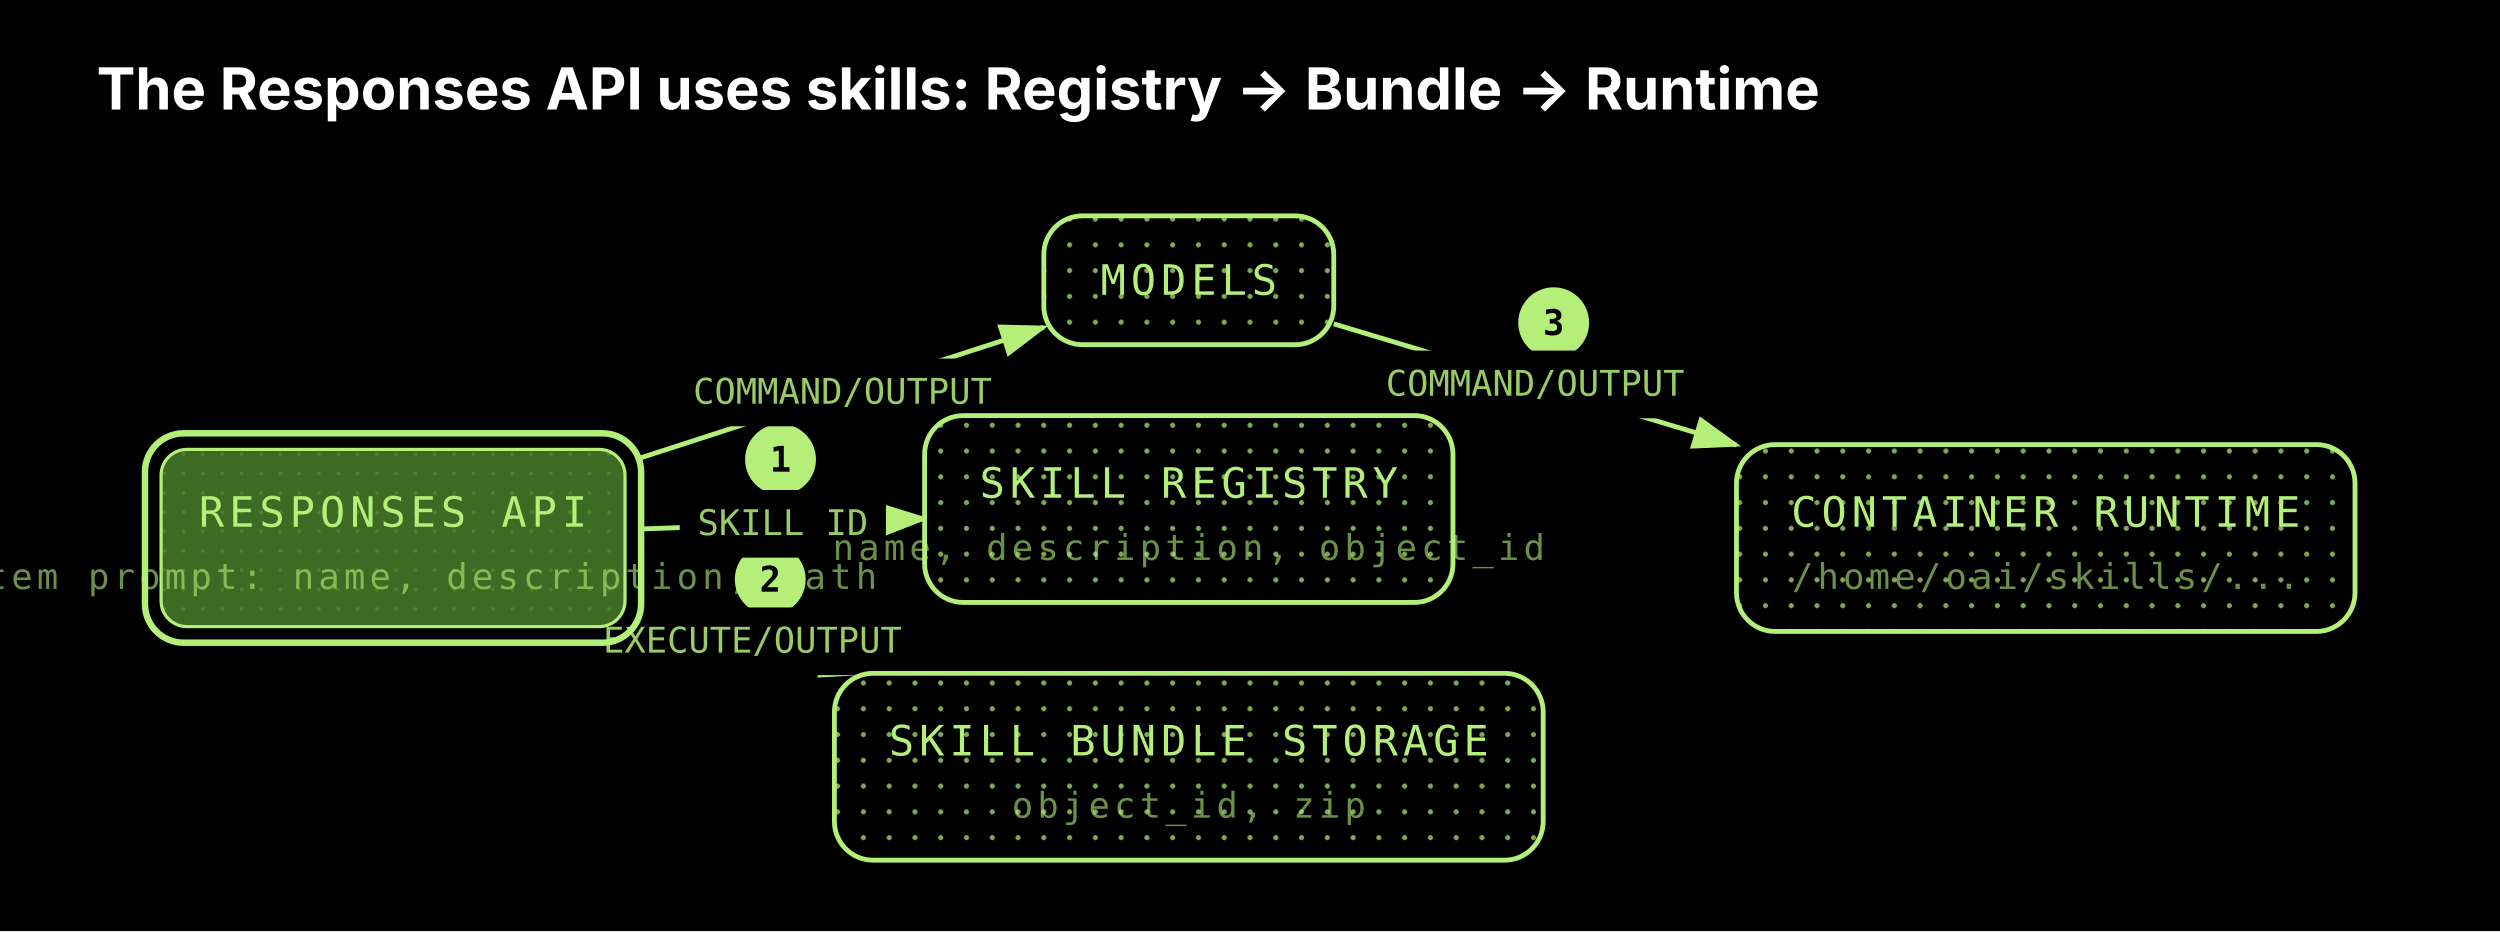
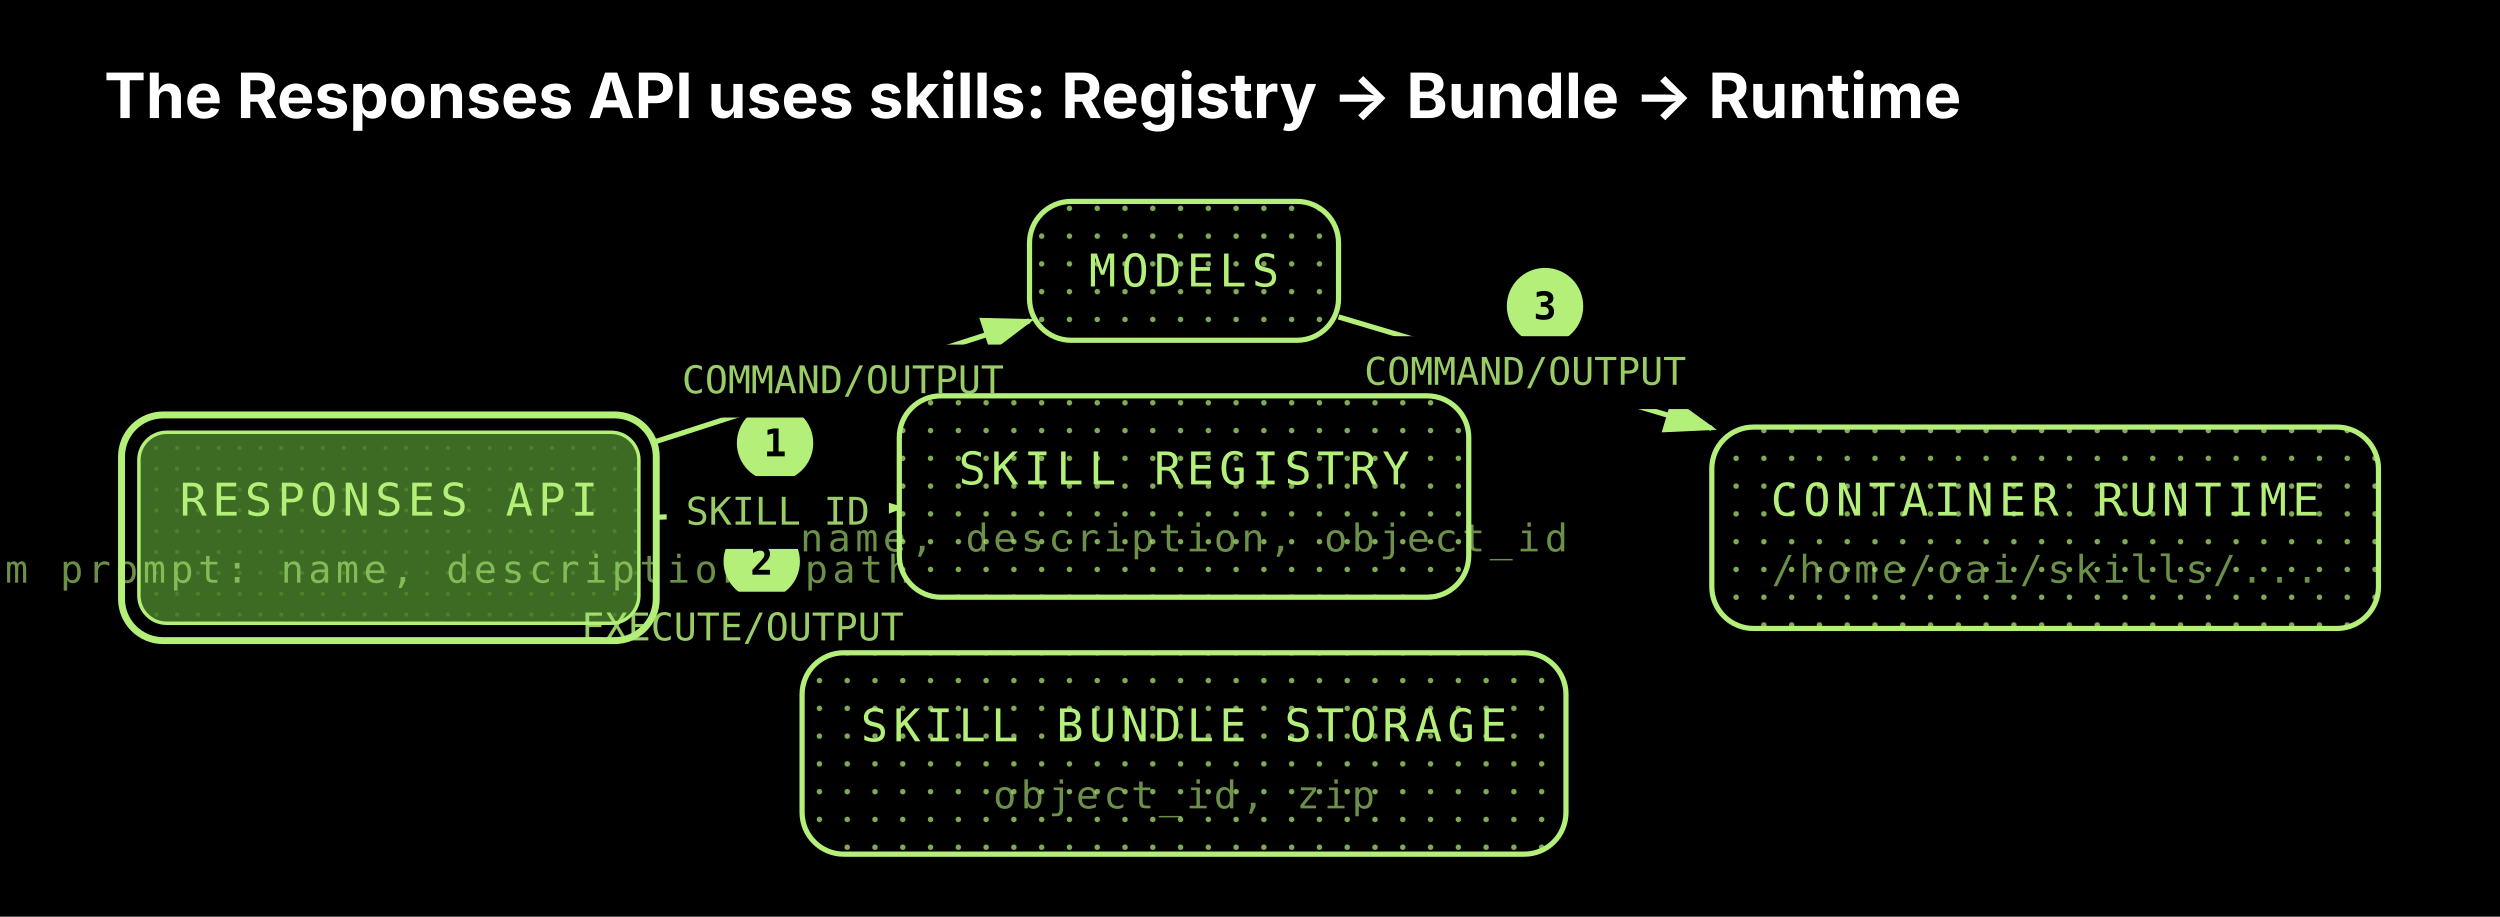
- <svg xmlns="http://www.w3.org/2000/svg" viewBox="0 0 776 289" width="776" height="289">
+ <svg xmlns="http://www.w3.org/2000/svg" viewBox="0 0 720 264" width="720" height="264">
  <defs>
    <pattern id="dotgrid" width="8" height="8" patternUnits="userSpaceOnUse">
      <rect width="8" height="8" fill="#000000" />
      <circle cx="4" cy="4" r="0.8" fill="#b4f079" opacity="0.7" />
    </pattern>
    <pattern id="crosshatch" width="8" height="8" patternUnits="userSpaceOnUse">
      <rect width="8" height="8" fill="#000000" />
      <path d="M0 8L8 0M-1 1L1 -1M7 9L9 7" stroke="#b4f079" stroke-width="0.8" opacity="0.2" />
    </pattern>
    <pattern id="hero" width="6" height="6" patternUnits="userSpaceOnUse">
      <rect width="6" height="6" fill="#3d6b23" />
      <circle cx="3" cy="3" r="0.6" fill="#5a9a35" opacity="0.5" />
    </pattern>
    <marker id="arrowhead" markerWidth="10" markerHeight="7" refX="9" refY="3.5" orient="auto" markerUnits="strokeWidth">
      <polygon points="0 0, 10 3.5, 0 7" fill="#b4f079" />
    </marker>
    <marker id="arrowhead-reverse" markerWidth="10" markerHeight="7" refX="1" refY="3.5" orient="auto" markerUnits="strokeWidth">
      <polygon points="10 0, 0 3.5, 10 7" fill="#b4f079" />
    </marker>
  </defs>
  <rect width="100%" height="100%" fill="#000000" />
  <g class="diagram">
    <text x="30" y="34" font-family="'Inter', 'Helvetica Neue', Arial, sans-serif" font-size="18" fill="#ffffff" font-weight="700">The Responses API uses skills: Registry → Bundle → Runtime</text>
-     <line x1="199" y1="142.061" x2="324" y2="101.575" stroke="#b4f079" stroke-width="1.5" marker-end="url(#arrowhead)" />
-     <line x1="199" y1="164.194" x2="287" y2="160.988" stroke="#b4f079" stroke-width="1.5" marker-end="url(#arrowhead)" />
-     <circle cx="242.272" cy="142.604" r="11" fill="#b4f079" stroke="none" />
-     <text x="242.272" y="142.604" font-family="'JetBrains Mono', 'Fira Code', 'SF Mono', 'Cascadia Code', monospace" font-size="11" fill="#000000" text-anchor="middle" dominant-baseline="central" font-weight="700">1</text>
-     <line x1="199" y1="189.134" x2="268.113" y2="209" stroke="#b4f079" stroke-width="1.5" marker-end="url(#arrowhead)" />
-     <circle cx="239.082" cy="179.845" r="11" fill="#b4f079" stroke="none" />
-     <text x="239.082" y="179.845" font-family="'JetBrains Mono', 'Fira Code', 'SF Mono', 'Cascadia Code', monospace" font-size="11" fill="#000000" text-anchor="middle" dominant-baseline="central" font-weight="700">2</text>
-     <line x1="414" y1="100.534" x2="539" y2="138.128" stroke="#b4f079" stroke-width="1.5" marker-end="url(#arrowhead)" />
-     <circle cx="482.26" cy="100.178" r="11" fill="#b4f079" stroke="none" />
-     <text x="482.26" y="100.178" font-family="'JetBrains Mono', 'Fira Code', 'SF Mono', 'Cascadia Code', monospace" font-size="11" fill="#000000" text-anchor="middle" dominant-baseline="central" font-weight="700">3</text>
-     <rect x="210" y="111.318" width="103" height="21" rx="4" fill="#000000" />
-     <rect x="211" y="152.091" width="64" height="21" rx="4" fill="#000000" />
-     <rect x="182.056" y="188.567" width="103" height="21" rx="4" fill="#000000" />
-     <rect x="425" y="108.831" width="103" height="21" rx="4" fill="#000000" />
-     <rect x="324" y="67" width="90" height="40" rx="12" fill="url(#dotgrid)" stroke="#b4f079" stroke-width="1.5" />
-     <text x="369" y="87" font-family="'JetBrains Mono', 'Fira Code', 'SF Mono', 'Cascadia Code', monospace" font-size="13" fill="#b4f079" text-anchor="middle" dominant-baseline="central" letter-spacing="0.12em">MODELS</text>
-     <rect x="45" y="134.5" width="154" height="65" rx="12" fill="none" stroke="#b4f079" stroke-width="2" />
-     <rect x="50" y="139.5" width="144" height="55" rx="8" fill="url(#hero)" stroke="#b4f079" stroke-width="1" />
-     <text x="122" y="159" font-family="'JetBrains Mono', 'Fira Code', 'SF Mono', 'Cascadia Code', monospace" font-size="13" fill="#b4f079" text-anchor="middle" dominant-baseline="central" letter-spacing="0.12em">RESPONSES API</text>
-     <text x="122" y="179" font-family="'JetBrains Mono', 'Fira Code', 'SF Mono', 'Cascadia Code', monospace" font-size="11" fill="#b4f079" opacity="0.6" text-anchor="middle" dominant-baseline="central" letter-spacing="0.12em">System prompt: name, description, path</text>
-     <rect x="287" y="129" width="164" height="58" rx="12" fill="url(#dotgrid)" stroke="#b4f079" stroke-width="1.5" />
-     <text x="369" y="150" font-family="'JetBrains Mono', 'Fira Code', 'SF Mono', 'Cascadia Code', monospace" font-size="13" fill="#b4f079" text-anchor="middle" dominant-baseline="central" letter-spacing="0.12em">SKILL REGISTRY</text>
-     <text x="369" y="170" font-family="'JetBrains Mono', 'Fira Code', 'SF Mono', 'Cascadia Code', monospace" font-size="11" fill="#b4f079" opacity="0.6" text-anchor="middle" dominant-baseline="central" letter-spacing="0.12em">name, description, object_id</text>
-     <rect x="259" y="209" width="220" height="58" rx="12" fill="url(#dotgrid)" stroke="#b4f079" stroke-width="1.5" />
-     <text x="369" y="230" font-family="'JetBrains Mono', 'Fira Code', 'SF Mono', 'Cascadia Code', monospace" font-size="13" fill="#b4f079" text-anchor="middle" dominant-baseline="central" letter-spacing="0.12em">SKILL BUNDLE STORAGE</text>
-     <text x="369" y="250" font-family="'JetBrains Mono', 'Fira Code', 'SF Mono', 'Cascadia Code', monospace" font-size="11" fill="#b4f079" opacity="0.6" text-anchor="middle" dominant-baseline="central" letter-spacing="0.12em">object_id, zip</text>
-     <rect x="539" y="138" width="192" height="58" rx="12" fill="url(#dotgrid)" stroke="#b4f079" stroke-width="1.5" />
-     <text x="635" y="159" font-family="'JetBrains Mono', 'Fira Code', 'SF Mono', 'Cascadia Code', monospace" font-size="13" fill="#b4f079" text-anchor="middle" dominant-baseline="central" letter-spacing="0.12em">CONTAINER RUNTIME</text>
-     <text x="635" y="179" font-family="'JetBrains Mono', 'Fira Code', 'SF Mono', 'Cascadia Code', monospace" font-size="11" fill="#b4f079" opacity="0.6" text-anchor="middle" dominant-baseline="central" letter-spacing="0.12em">/home/oai/skills/...</text>
-     <text x="261.5" y="125.318" font-family="'JetBrains Mono', 'Fira Code', 'SF Mono', 'Cascadia Code', monospace" font-size="11" fill="#b4f079" opacity="0.85" text-anchor="middle">COMMAND/OUTPUT</text>
-     <text x="243" y="166.091" font-family="'JetBrains Mono', 'Fira Code', 'SF Mono', 'Cascadia Code', monospace" font-size="11" fill="#b4f079" opacity="0.85" text-anchor="middle">SKILL ID</text>
-     <text x="233.556" y="202.567" font-family="'JetBrains Mono', 'Fira Code', 'SF Mono', 'Cascadia Code', monospace" font-size="11" fill="#b4f079" opacity="0.85" text-anchor="middle">EXECUTE/OUTPUT</text>
-     <text x="476.5" y="122.831" font-family="'JetBrains Mono', 'Fira Code', 'SF Mono', 'Cascadia Code', monospace" font-size="11" fill="#b4f079" opacity="0.85" text-anchor="middle">COMMAND/OUTPUT</text>
+     <line x1="189" y1="127.118" x2="296.5" y2="92.38" stroke="#b4f079" stroke-width="1.5" marker-end="url(#arrowhead)" />
+     <line x1="189" y1="148.974" x2="259" y2="146.223" stroke="#b4f079" stroke-width="1.5" marker-end="url(#arrowhead)" />
+     <circle cx="223.215" cy="127.614" r="11" fill="#b4f079" stroke="none" />
+     <text x="223.215" y="127.614" font-family="'JetBrains Mono', 'Fira Code', 'SF Mono', 'Cascadia Code', monospace" font-size="11" fill="#000000" text-anchor="middle" dominant-baseline="central" font-weight="700">1</text>
+     <line x1="189" y1="173.856" x2="238.831" y2="188" stroke="#b4f079" stroke-width="1.5" marker-end="url(#arrowhead)" />
+     <circle cx="219.377" cy="161.688" r="11" fill="#b4f079" stroke="none" />
+     <text x="219.377" y="161.688" font-family="'JetBrains Mono', 'Fira Code', 'SF Mono', 'Cascadia Code', monospace" font-size="11" fill="#000000" text-anchor="middle" dominant-baseline="central" font-weight="700">2</text>
+     <line x1="385.5" y1="91.278" x2="493" y2="123.355" stroke="#b4f079" stroke-width="1.5" marker-end="url(#arrowhead)" />
+     <circle cx="444.969" cy="88.152" r="11" fill="#b4f079" stroke="none" />
+     <text x="444.969" y="88.152" font-family="'JetBrains Mono', 'Fira Code', 'SF Mono', 'Cascadia Code', monospace" font-size="11" fill="#000000" text-anchor="middle" dominant-baseline="central" font-weight="700">3</text>
+     <rect x="191.25" y="99.249" width="103" height="21" rx="4" fill="#000000" />
+     <rect x="192" y="137.098" width="64" height="21" rx="4" fill="#000000" />
+     <rect x="162.415" y="170.428" width="103" height="21" rx="4" fill="#000000" />
+     <rect x="387.75" y="96.817" width="103" height="21" rx="4" fill="#000000" />
+     <rect x="296.5" y="58" width="89" height="40" rx="12" fill="url(#dotgrid)" stroke="#b4f079" stroke-width="1.5" />
+     <text x="341" y="78" font-family="'JetBrains Mono', 'Fira Code', 'SF Mono', 'Cascadia Code', monospace" font-size="13" fill="#b4f079" text-anchor="middle" dominant-baseline="central" letter-spacing="0.12em">MODELS</text>
+     <rect x="35" y="119.5" width="154" height="65" rx="12" fill="none" stroke="#b4f079" stroke-width="2" />
+     <rect x="40" y="124.5" width="144" height="55" rx="8" fill="url(#hero)" stroke="#b4f079" stroke-width="1" />
+     <text x="112" y="144" font-family="'JetBrains Mono', 'Fira Code', 'SF Mono', 'Cascadia Code', monospace" font-size="13" fill="#b4f079" text-anchor="middle" dominant-baseline="central" letter-spacing="0.12em">RESPONSES API</text>
+     <text x="112" y="164" font-family="'JetBrains Mono', 'Fira Code', 'SF Mono', 'Cascadia Code', monospace" font-size="11" fill="#b4f079" opacity="0.6" text-anchor="middle" dominant-baseline="central" letter-spacing="0.12em">System prompt: name, description, path</text>
+     <rect x="259" y="114" width="164" height="58" rx="12" fill="url(#dotgrid)" stroke="#b4f079" stroke-width="1.5" />
+     <text x="341" y="135" font-family="'JetBrains Mono', 'Fira Code', 'SF Mono', 'Cascadia Code', monospace" font-size="13" fill="#b4f079" text-anchor="middle" dominant-baseline="central" letter-spacing="0.12em">SKILL REGISTRY</text>
+     <text x="341" y="155" font-family="'JetBrains Mono', 'Fira Code', 'SF Mono', 'Cascadia Code', monospace" font-size="11" fill="#b4f079" opacity="0.6" text-anchor="middle" dominant-baseline="central" letter-spacing="0.12em">name, description, object_id</text>
+     <rect x="231" y="188" width="220" height="58" rx="12" fill="url(#dotgrid)" stroke="#b4f079" stroke-width="1.5" />
+     <text x="341" y="209" font-family="'JetBrains Mono', 'Fira Code', 'SF Mono', 'Cascadia Code', monospace" font-size="13" fill="#b4f079" text-anchor="middle" dominant-baseline="central" letter-spacing="0.12em">SKILL BUNDLE STORAGE</text>
+     <text x="341" y="229" font-family="'JetBrains Mono', 'Fira Code', 'SF Mono', 'Cascadia Code', monospace" font-size="11" fill="#b4f079" opacity="0.6" text-anchor="middle" dominant-baseline="central" letter-spacing="0.12em">object_id, zip</text>
+     <rect x="493" y="123" width="192" height="58" rx="12" fill="url(#dotgrid)" stroke="#b4f079" stroke-width="1.5" />
+     <text x="589" y="144" font-family="'JetBrains Mono', 'Fira Code', 'SF Mono', 'Cascadia Code', monospace" font-size="13" fill="#b4f079" text-anchor="middle" dominant-baseline="central" letter-spacing="0.12em">CONTAINER RUNTIME</text>
+     <text x="589" y="164" font-family="'JetBrains Mono', 'Fira Code', 'SF Mono', 'Cascadia Code', monospace" font-size="11" fill="#b4f079" opacity="0.6" text-anchor="middle" dominant-baseline="central" letter-spacing="0.12em">/home/oai/skills/...</text>
+     <text x="242.75" y="113.249" font-family="'JetBrains Mono', 'Fira Code', 'SF Mono', 'Cascadia Code', monospace" font-size="11" fill="#b4f079" opacity="0.85" text-anchor="middle">COMMAND/OUTPUT</text>
+     <text x="224" y="151.098" font-family="'JetBrains Mono', 'Fira Code', 'SF Mono', 'Cascadia Code', monospace" font-size="11" fill="#b4f079" opacity="0.85" text-anchor="middle">SKILL ID</text>
+     <text x="213.915" y="184.428" font-family="'JetBrains Mono', 'Fira Code', 'SF Mono', 'Cascadia Code', monospace" font-size="11" fill="#b4f079" opacity="0.85" text-anchor="middle">EXECUTE/OUTPUT</text>
+     <text x="439.25" y="110.817" font-family="'JetBrains Mono', 'Fira Code', 'SF Mono', 'Cascadia Code', monospace" font-size="11" fill="#b4f079" opacity="0.85" text-anchor="middle">COMMAND/OUTPUT</text>
  </g>
</svg>
